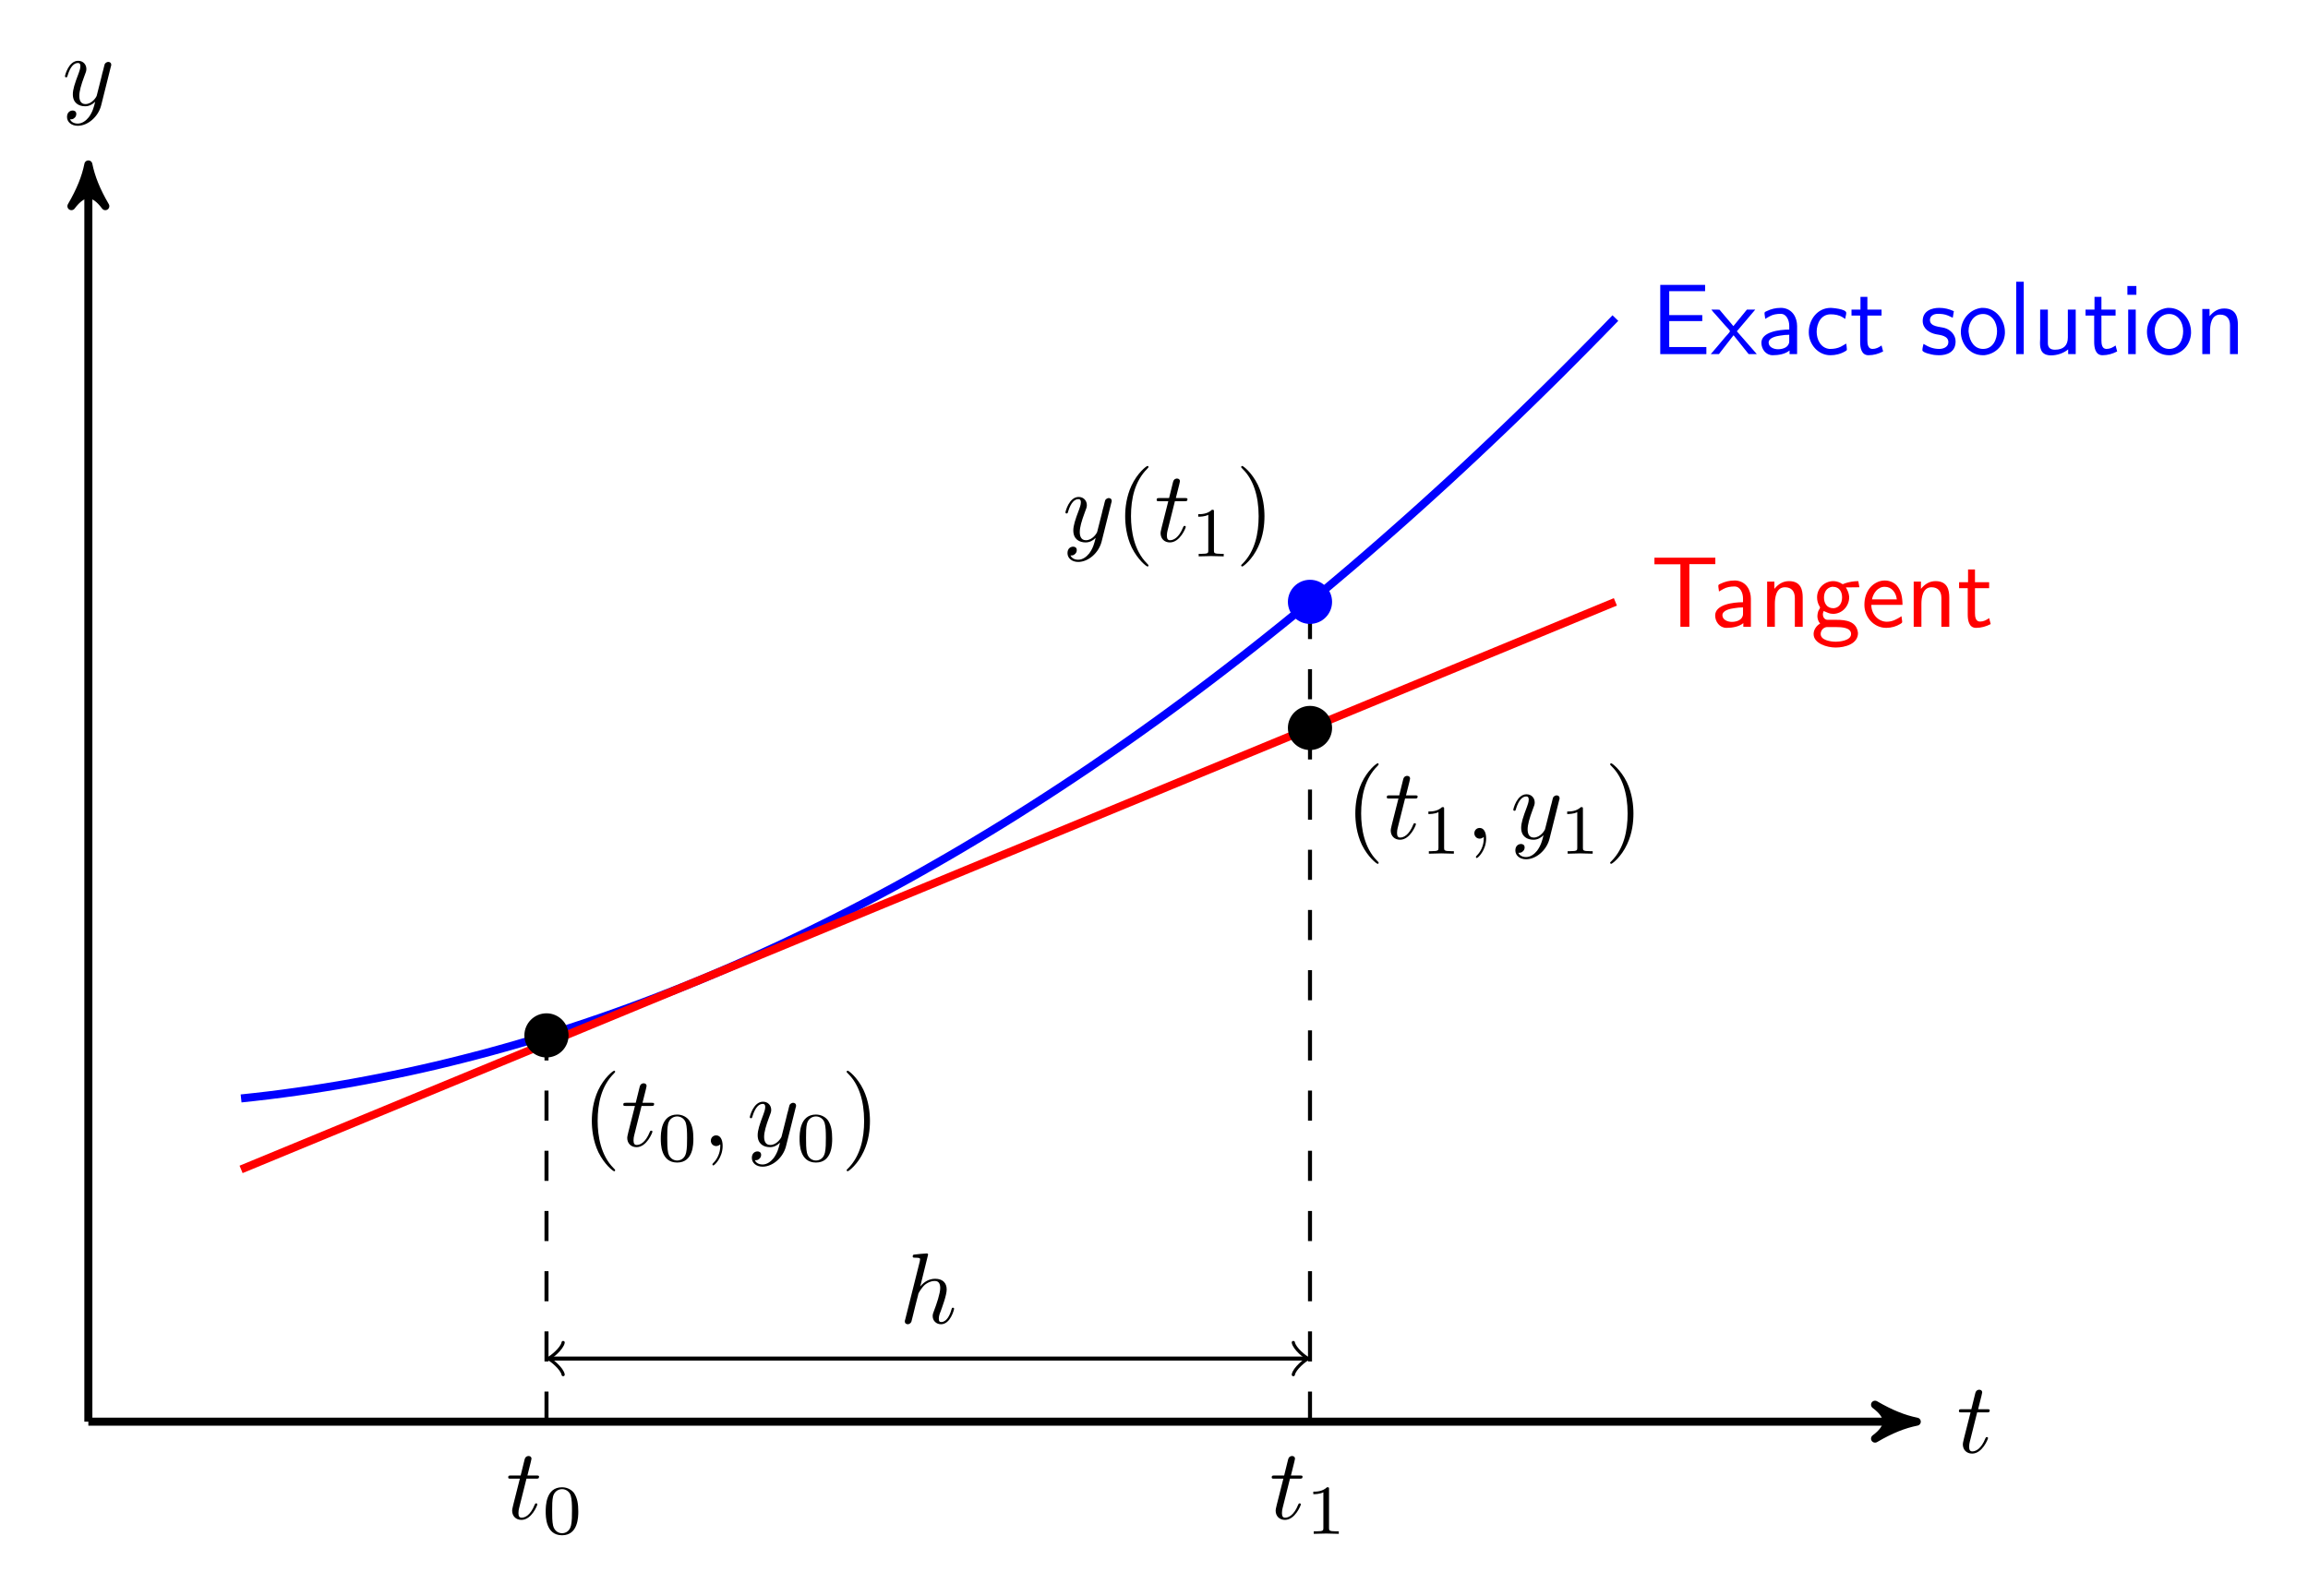
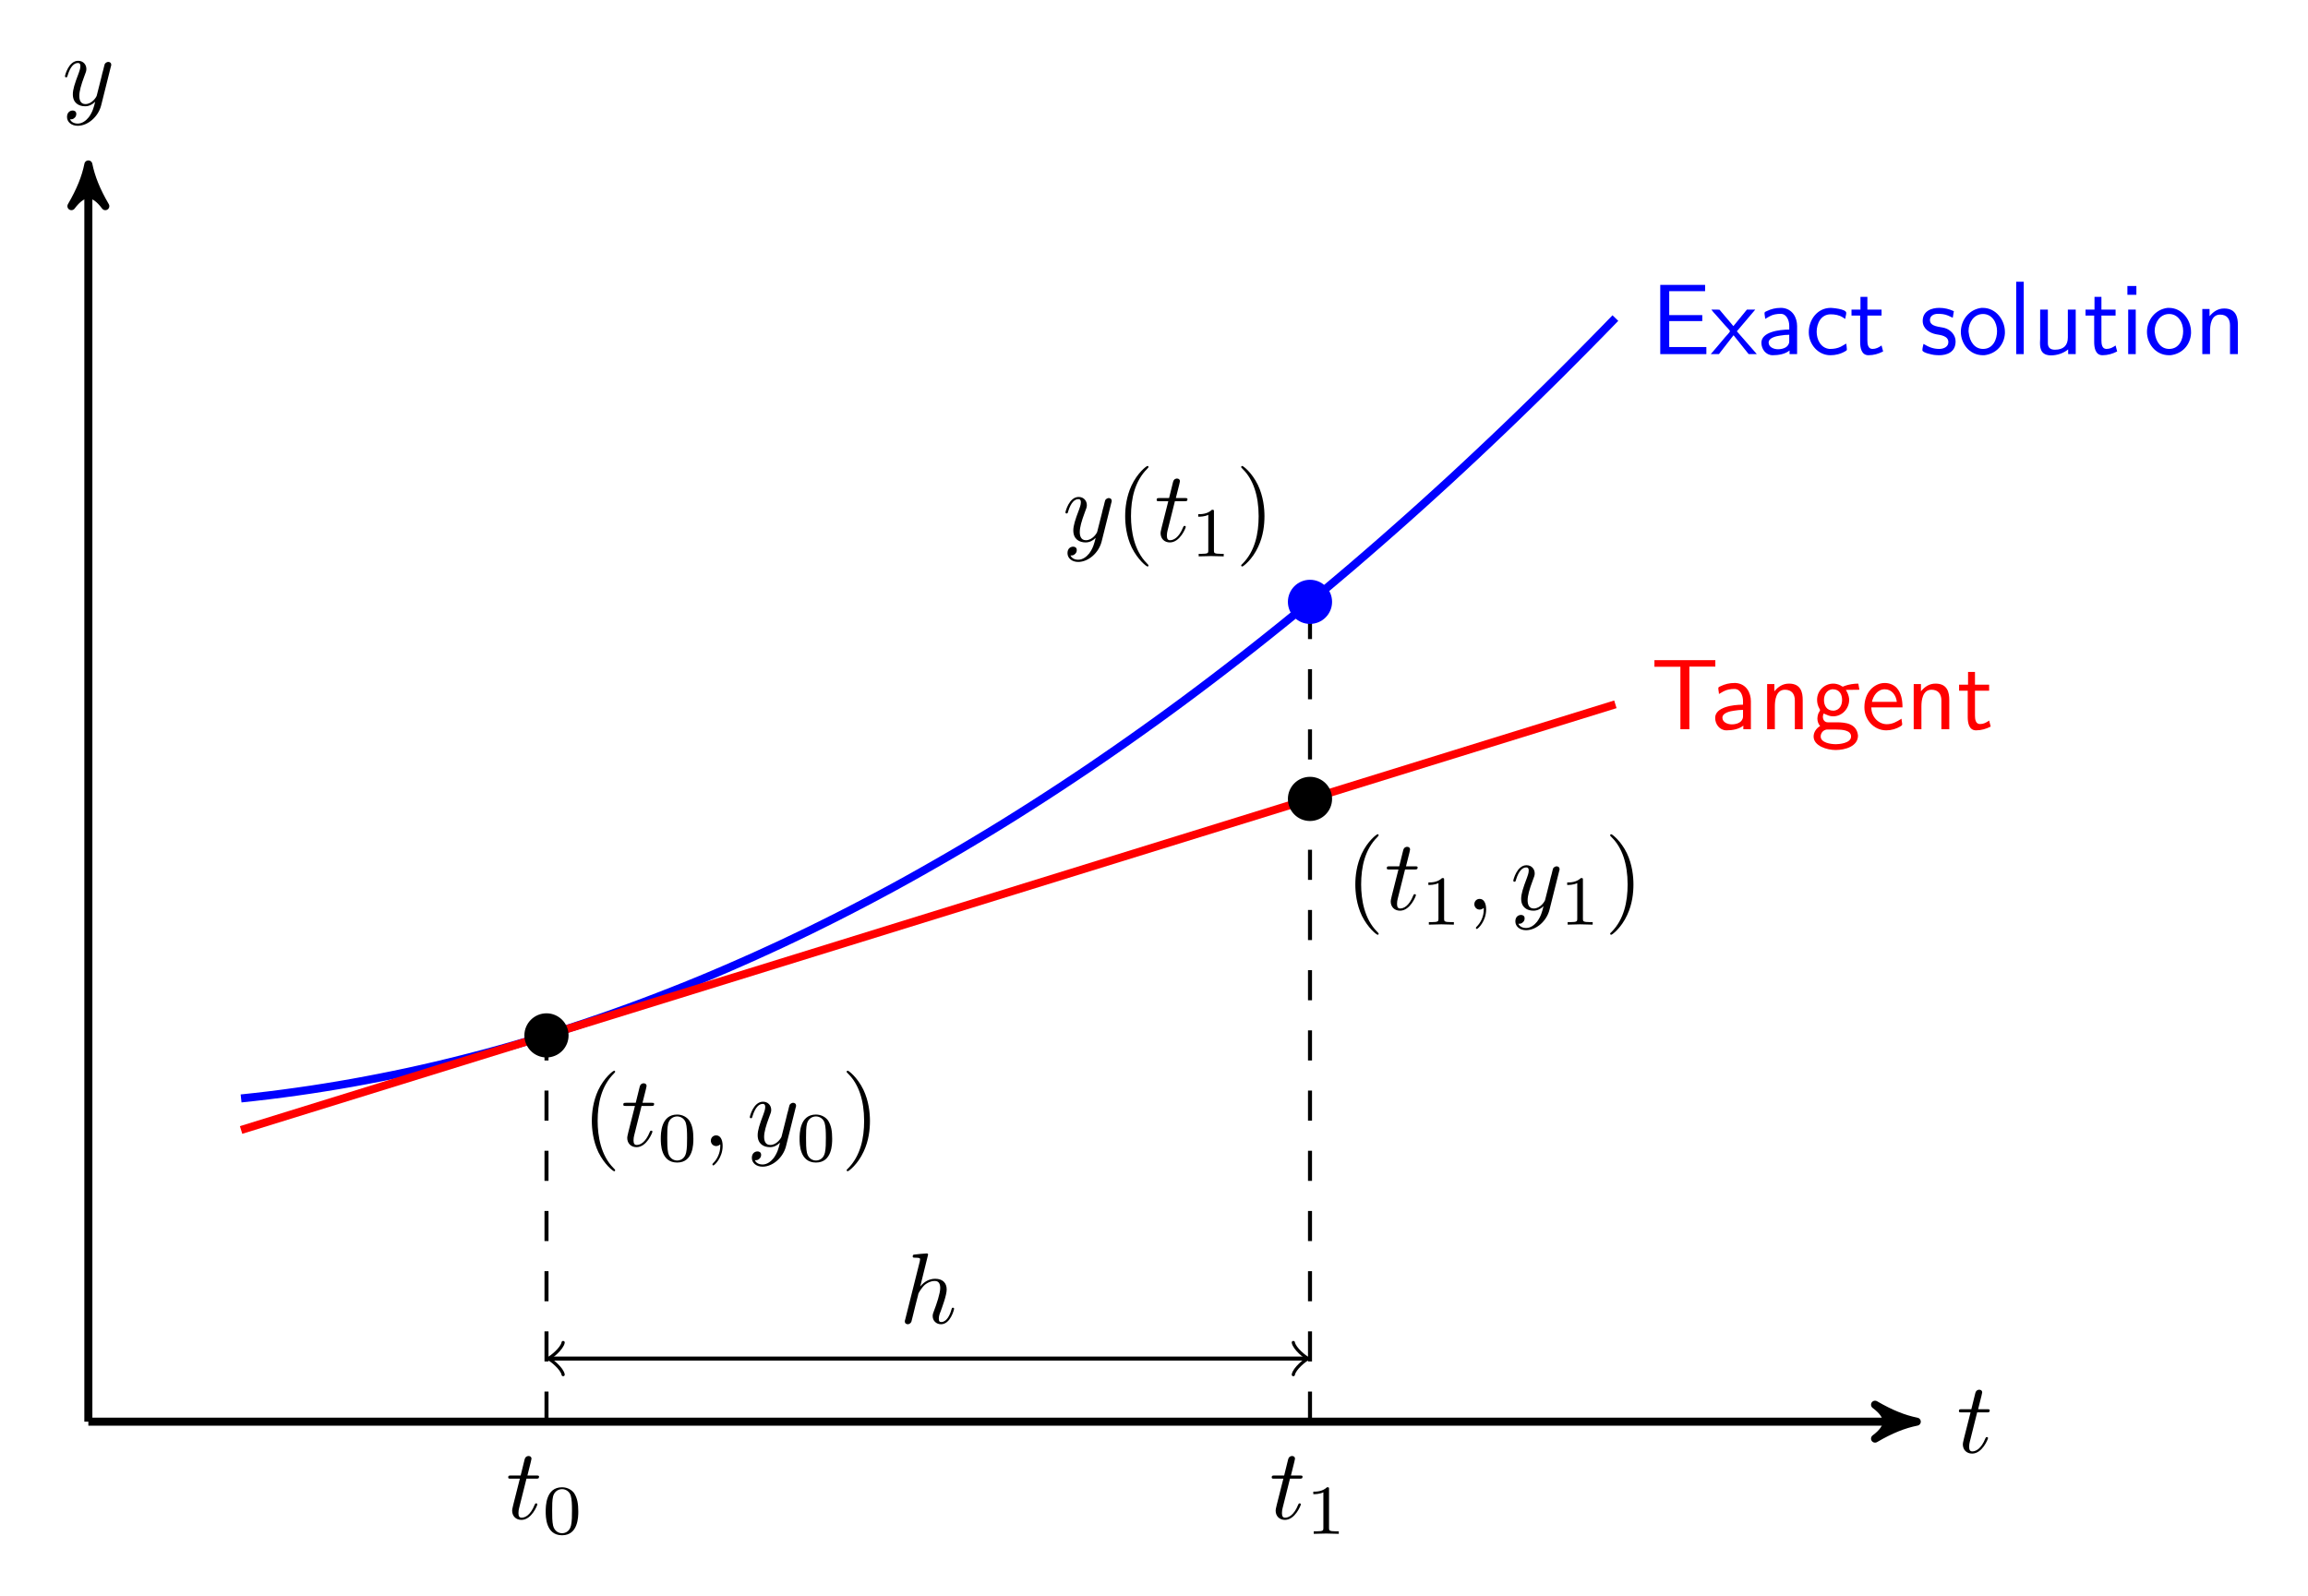
<svg xmlns="http://www.w3.org/2000/svg" xmlns:xlink="http://www.w3.org/1999/xlink" width="229.161pt" height="158.469pt" viewBox="0 0 229.161 158.469">
  <defs>
    <g>
      <g id="glyph-0-0">
        <path d="M 0.938 -6.891 L 0.938 -0.016 L 5.516 -0.016 L 5.516 -0.719 L 1.828 -0.719 L 1.828 -3.297 L 5.109 -3.297 L 5.109 -3.891 L 1.828 -3.891 L 1.828 -6.266 L 5.391 -6.266 L 5.391 -6.891 Z M 0.938 -6.891 " />
      </g>
      <g id="glyph-0-1">
        <path d="M 0.062 -4.438 C 0.188 -4.25 0.359 -4.078 0.516 -3.906 L 1.422 -2.875 C 1.578 -2.688 1.906 -2.391 1.906 -2.297 C 1.906 -2.188 1.578 -1.875 1.422 -1.688 C 1.109 -1.328 0.812 -0.969 0.5 -0.594 C 0.328 -0.406 0.156 -0.203 0 -0.016 L 0.812 -0.016 L 2.266 -1.891 L 3.766 -0.016 L 4.578 -0.016 L 2.594 -2.281 L 4.422 -4.438 L 3.594 -4.438 L 2.25 -2.797 L 0.875 -4.422 L 0.625 -4.438 Z M 0.062 -4.438 " />
      </g>
      <g id="glyph-0-2">
        <path d="M 0.812 -3.516 C 0.969 -3.594 1.094 -3.688 1.25 -3.766 C 1.578 -3.953 1.969 -4.016 2.359 -4.016 C 2.953 -4.016 3.203 -3.344 3.203 -2.828 C 3.203 -2.703 3.203 -2.578 3.203 -2.453 C 2.188 -2.453 0.438 -2.219 0.438 -1.141 C 0.438 -0.516 0.875 0.094 1.562 0.094 C 2.141 0.094 2.797 -0.016 3.234 -0.375 L 3.234 -0.016 L 3.984 -0.016 L 3.984 -2.797 C 3.984 -3.625 3.547 -4.531 2.469 -4.609 L 2.359 -4.609 C 1.859 -4.609 1.406 -4.5 0.953 -4.281 C 0.875 -4.25 0.75 -4.203 0.75 -4.094 C 0.75 -3.891 0.812 -3.703 0.812 -3.516 Z M 3.203 -1.938 L 3.203 -1.297 C 3.203 -0.719 2.609 -0.5 2.094 -0.5 C 1.672 -0.5 1.156 -0.703 1.156 -1.172 C 1.172 -1.656 1.953 -1.812 2.328 -1.859 C 2.609 -1.906 2.906 -1.938 3.203 -1.938 Z M 3.203 -1.938 " />
      </g>
      <g id="glyph-0-3">
        <path d="M 4.078 -1.062 C 3.891 -0.969 3.719 -0.844 3.531 -0.75 C 3.219 -0.594 2.844 -0.531 2.5 -0.531 L 2.406 -0.531 C 1.531 -0.625 1.141 -1.469 1.141 -2.234 C 1.141 -3.047 1.562 -3.969 2.531 -3.969 C 2.953 -3.969 3.391 -3.891 3.75 -3.656 C 3.828 -3.609 3.891 -3.547 3.984 -3.516 C 3.984 -3.703 4.078 -3.906 4.078 -4.109 C 4.078 -4.531 2.531 -4.609 2.547 -4.609 C 1.188 -4.609 0.359 -3.406 0.359 -2.203 L 0.359 -2.141 C 0.375 -1 1.266 0.094 2.5 0.094 C 3.031 0.094 3.531 -0.031 4 -0.312 C 4.062 -0.359 4.141 -0.375 4.141 -0.484 C 4.141 -0.672 4.094 -0.875 4.078 -1.062 Z M 4.078 -1.062 " />
      </g>
      <g id="glyph-0-4">
        <path d="M 1.062 -5.703 L 1.062 -4.438 L 0.172 -4.438 L 0.172 -3.844 L 1.031 -3.844 L 1.031 -1.219 C 1.031 -0.672 1.141 0.094 1.859 0.094 C 2.375 0.094 2.859 -0.047 3.312 -0.281 L 3.156 -0.875 C 2.859 -0.672 2.609 -0.531 2.25 -0.531 C 1.797 -0.531 1.75 -1.031 1.75 -1.375 L 1.75 -3.844 L 3.156 -3.844 L 3.156 -4.438 L 1.75 -4.438 L 1.75 -5.703 Z M 1.062 -5.703 " />
      </g>
      <g id="glyph-0-5">
        <path d="M 0.406 -1.031 C 0.359 -0.828 0.297 -0.594 0.297 -0.406 C 0.297 -0.141 1.328 0.047 1.453 0.062 C 1.609 0.078 1.781 0.094 1.969 0.094 C 2.703 0.094 3.594 -0.188 3.594 -1.281 C 3.594 -1.922 3.094 -2.438 2.516 -2.609 C 2.031 -2.75 1.047 -2.719 1.047 -3.406 C 1.047 -3.812 1.422 -4.016 1.828 -4.016 C 2.172 -4.016 2.516 -3.984 2.844 -3.844 C 3.016 -3.781 3.156 -3.688 3.312 -3.625 L 3.422 -4.281 C 2.938 -4.5 2.484 -4.609 1.969 -4.609 C 1.203 -4.609 0.328 -4.297 0.328 -3.312 C 0.328 -2.531 1.016 -2.109 1.672 -1.984 C 2.125 -1.906 2.875 -1.828 2.875 -1.203 C 2.875 -0.734 2.406 -0.531 1.969 -0.531 C 1.391 -0.531 0.953 -0.703 0.406 -1.031 Z M 0.406 -1.031 " />
      </g>
      <g id="glyph-0-6">
        <path d="M 2.344 -4.609 C 1.094 -4.453 0.297 -3.375 0.297 -2.219 C 0.297 -1.109 1.109 0.094 2.5 0.094 L 2.625 0.094 C 3.844 -0.047 4.609 -0.969 4.672 -2.078 L 4.672 -2.219 C 4.672 -3.375 3.812 -4.609 2.469 -4.609 Z M 1.078 -2.141 C 1.062 -2.203 1.062 -2.266 1.062 -2.328 C 1.062 -3.156 1.594 -4 2.5 -4 C 3.375 -4 3.891 -3.188 3.891 -2.297 C 3.891 -1.531 3.531 -0.531 2.5 -0.531 C 1.672 -0.531 1.172 -1.25 1.078 -2.141 Z M 1.078 -2.141 " />
      </g>
      <g id="glyph-0-7">
        <path d="M 0.812 -7.203 L 0.812 -0.016 L 1.562 -0.016 L 1.562 -7.203 Z M 0.812 -7.203 " />
      </g>
      <g id="glyph-0-8">
        <path d="M 0.812 -4.438 L 0.812 -1.547 C 0.812 -1.422 0.797 -1.281 0.797 -1.141 C 0.797 -0.812 0.828 -0.469 1.031 -0.219 C 1.234 0.031 1.562 0.109 1.875 0.109 C 2.5 0.109 3.109 -0.094 3.594 -0.484 L 3.594 -0.016 L 4.344 -0.016 L 4.344 -4.438 L 3.562 -4.438 L 3.562 -1.672 C 3.562 -0.891 3.141 -0.453 2.281 -0.453 C 1.859 -0.453 1.578 -0.625 1.578 -1.109 L 1.578 -4.438 Z M 0.812 -4.438 " />
      </g>
      <g id="glyph-0-9">
        <path d="M 0.812 -4.438 L 0.812 -0.016 L 1.562 -0.016 L 1.562 -4.438 Z M 0.734 -6.781 L 0.734 -5.906 L 1.625 -5.906 L 1.625 -6.781 Z M 0.734 -6.781 " />
      </g>
      <g id="glyph-0-10">
        <path d="M 1.531 -3.781 L 1.531 -4.5 L 0.812 -4.5 L 0.812 -0.016 L 1.578 -0.016 L 1.578 -2.281 C 1.578 -2.875 1.688 -3.938 2.578 -3.938 C 3.234 -3.938 3.562 -3.531 3.562 -2.875 C 3.562 -2.75 3.562 -2.625 3.562 -2.516 L 3.562 -0.016 L 4.344 -0.016 L 4.344 -2.375 C 4.344 -2.547 4.344 -2.734 4.344 -2.922 C 4.344 -3.656 4.172 -4.547 2.984 -4.547 C 2.359 -4.547 1.906 -4.234 1.531 -3.781 Z M 1.531 -3.781 " />
      </g>
      <g id="glyph-0-11">
        <path d="M 0.359 -6.875 L 0.359 -6.219 L 2.938 -6.219 L 2.938 -0.016 L 3.828 -0.016 L 3.828 -6.234 L 6.406 -6.234 L 6.406 -6.875 Z M 0.359 -6.875 " />
      </g>
      <g id="glyph-0-12">
        <path d="M 0.922 -0.344 L 0.922 -0.328 C 0.562 -0.125 0.281 0.281 0.281 0.703 C 0.281 1.641 1.594 2.047 2.469 2.047 C 3.406 2.047 4.688 1.688 4.688 0.609 C 4.562 -0.578 3.453 -0.703 2.578 -0.703 L 1.688 -0.703 C 1.375 -0.703 1.203 -0.953 1.203 -1.25 L 1.203 -1.312 C 1.219 -1.422 1.25 -1.5 1.281 -1.578 C 1.656 -1.422 1.859 -1.297 2.219 -1.297 C 3.125 -1.297 3.812 -2.078 3.812 -2.938 L 3.812 -3.016 C 3.781 -3.344 3.656 -3.641 3.484 -3.922 L 4.828 -3.938 L 4.719 -4.547 C 4.266 -4.547 3.781 -4.469 3.344 -4.312 C 3.297 -4.281 3.234 -4.25 3.188 -4.25 C 3.109 -4.25 3 -4.344 2.938 -4.375 C 2.719 -4.484 2.469 -4.547 2.234 -4.547 C 1.391 -4.547 0.625 -3.875 0.625 -2.938 C 0.625 -2.625 0.703 -2.328 0.859 -2.062 C 0.875 -2.031 0.922 -1.969 0.922 -1.922 C 0.922 -1.844 0.781 -1.672 0.734 -1.531 C 0.688 -1.375 0.656 -1.219 0.656 -1.078 C 0.656 -0.812 0.75 -0.531 0.922 -0.344 Z M 1.578 0.016 L 2.516 0.016 C 3.078 0.016 4 0.062 4 0.703 C 4 1.391 2.766 1.469 2.5 1.469 C 1.984 1.469 0.984 1.328 0.984 0.703 C 0.984 0.359 1.234 0.062 1.578 0.016 Z M 2.109 -3.984 L 2.188 -3.984 C 2.875 -3.984 3.109 -3.438 3.109 -2.938 C 3.109 -2.406 2.875 -1.938 2.312 -1.859 L 2.234 -1.859 C 1.562 -1.859 1.312 -2.406 1.312 -2.906 C 1.312 -3.422 1.547 -3.891 2.109 -3.984 Z M 2.109 -3.984 " />
      </g>
      <g id="glyph-0-13">
        <path d="M 4.031 -1.062 C 3.531 -0.75 3.125 -0.516 2.562 -0.516 C 1.781 -0.516 1.031 -1.203 1.031 -2.188 L 4.125 -2.188 C 4.125 -2.875 4.016 -3.625 3.531 -4.141 C 3.219 -4.453 2.797 -4.609 2.359 -4.609 C 1.812 -4.609 1.312 -4.344 0.953 -3.953 C 0.531 -3.484 0.344 -2.844 0.344 -2.219 L 0.344 -2.172 C 0.344 -1 1.25 0.094 2.516 0.094 C 3.016 0.094 3.516 -0.047 3.938 -0.312 C 4 -0.375 4.094 -0.391 4.094 -0.484 C 4.094 -0.672 4.031 -0.875 4.031 -1.062 Z M 1.094 -2.734 C 1.219 -3.344 1.656 -3.984 2.359 -3.984 C 3.062 -3.984 3.484 -3.406 3.562 -2.734 Z M 1.094 -2.734 " />
      </g>
      <g id="glyph-1-0">
        <path d="M 2.859 -6.812 C 2.859 -6.812 2.859 -6.922 2.734 -6.922 C 2.5 -6.922 1.781 -6.844 1.516 -6.812 C 1.438 -6.812 1.328 -6.797 1.328 -6.625 C 1.328 -6.5 1.422 -6.5 1.562 -6.5 C 2.047 -6.5 2.062 -6.438 2.062 -6.328 L 2.031 -6.125 L 0.594 -0.391 C 0.547 -0.25 0.547 -0.234 0.547 -0.172 C 0.547 0.062 0.75 0.109 0.844 0.109 C 1 0.109 1.156 -0.016 1.203 -0.156 L 1.391 -0.906 L 1.609 -1.797 C 1.672 -2.031 1.734 -2.25 1.781 -2.469 C 1.797 -2.531 1.891 -2.859 1.891 -2.922 C 1.922 -3.016 2.234 -3.562 2.578 -3.844 C 2.797 -4 3.094 -4.188 3.531 -4.188 C 3.953 -4.188 4.062 -3.844 4.062 -3.484 C 4.062 -2.953 3.688 -1.859 3.453 -1.25 C 3.375 -1.031 3.312 -0.906 3.312 -0.703 C 3.312 -0.234 3.672 0.109 4.141 0.109 C 5.078 0.109 5.438 -1.344 5.438 -1.422 C 5.438 -1.531 5.359 -1.531 5.328 -1.531 C 5.219 -1.531 5.219 -1.5 5.172 -1.344 C 5.031 -0.812 4.703 -0.109 4.156 -0.109 C 3.984 -0.109 3.922 -0.203 3.922 -0.438 C 3.922 -0.688 4 -0.922 4.094 -1.141 C 4.25 -1.578 4.703 -2.766 4.703 -3.344 C 4.703 -3.984 4.312 -4.406 3.562 -4.406 C 2.938 -4.406 2.453 -4.094 2.078 -3.641 Z M 2.859 -6.812 " />
      </g>
      <g id="glyph-1-1">
        <path d="M 2.047 -3.984 L 2.984 -3.984 C 3.188 -3.984 3.297 -3.984 3.297 -4.188 C 3.297 -4.297 3.188 -4.297 3.016 -4.297 L 2.141 -4.297 C 2.5 -5.719 2.547 -5.906 2.547 -5.969 C 2.547 -6.141 2.422 -6.234 2.25 -6.234 C 2.219 -6.234 1.938 -6.234 1.859 -5.875 L 1.469 -4.297 L 0.531 -4.297 C 0.328 -4.297 0.234 -4.297 0.234 -4.109 C 0.234 -3.984 0.312 -3.984 0.516 -3.984 L 1.391 -3.984 C 0.672 -1.156 0.625 -0.984 0.625 -0.812 C 0.625 -0.266 1 0.109 1.547 0.109 C 2.562 0.109 3.125 -1.344 3.125 -1.422 C 3.125 -1.531 3.047 -1.531 3.016 -1.531 C 2.922 -1.531 2.906 -1.5 2.859 -1.391 C 2.438 -0.344 1.906 -0.109 1.562 -0.109 C 1.359 -0.109 1.25 -0.234 1.25 -0.562 C 1.25 -0.812 1.281 -0.875 1.312 -1.047 Z M 2.047 -3.984 " />
      </g>
      <g id="glyph-1-2">
        <path d="M 2.031 -0.016 C 2.031 -0.672 1.781 -1.062 1.391 -1.062 C 1.062 -1.062 0.859 -0.812 0.859 -0.531 C 0.859 -0.266 1.062 0 1.391 0 C 1.5 0 1.641 -0.047 1.734 -0.125 C 1.766 -0.156 1.781 -0.156 1.781 -0.156 C 1.797 -0.156 1.797 -0.156 1.797 -0.016 C 1.797 0.734 1.453 1.328 1.125 1.656 C 1.016 1.766 1.016 1.781 1.016 1.812 C 1.016 1.891 1.062 1.922 1.109 1.922 C 1.219 1.922 2.031 1.156 2.031 -0.016 Z M 2.031 -0.016 " />
      </g>
      <g id="glyph-1-3">
        <path d="M 4.844 -3.797 C 4.891 -3.938 4.891 -3.953 4.891 -4.031 C 4.891 -4.203 4.75 -4.297 4.594 -4.297 C 4.5 -4.297 4.344 -4.234 4.25 -4.094 C 4.234 -4.031 4.141 -3.734 4.109 -3.547 C 4.031 -3.297 3.969 -3.016 3.906 -2.75 L 3.453 -0.953 C 3.422 -0.812 2.984 -0.109 2.328 -0.109 C 1.828 -0.109 1.719 -0.547 1.719 -0.922 C 1.719 -1.375 1.891 -2 2.219 -2.875 C 2.375 -3.281 2.422 -3.391 2.422 -3.594 C 2.422 -4.031 2.109 -4.406 1.609 -4.406 C 0.656 -4.406 0.297 -2.953 0.297 -2.875 C 0.297 -2.766 0.391 -2.766 0.406 -2.766 C 0.516 -2.766 0.516 -2.797 0.562 -2.953 C 0.844 -3.891 1.234 -4.188 1.578 -4.188 C 1.656 -4.188 1.828 -4.188 1.828 -3.875 C 1.828 -3.625 1.719 -3.359 1.656 -3.172 C 1.25 -2.109 1.078 -1.547 1.078 -1.078 C 1.078 -0.188 1.703 0.109 2.297 0.109 C 2.688 0.109 3.016 -0.062 3.297 -0.344 C 3.172 0.172 3.047 0.672 2.656 1.203 C 2.391 1.531 2.016 1.828 1.562 1.828 C 1.422 1.828 0.969 1.797 0.797 1.406 C 0.953 1.406 1.094 1.406 1.219 1.281 C 1.328 1.203 1.422 1.062 1.422 0.875 C 1.422 0.562 1.156 0.531 1.062 0.531 C 0.828 0.531 0.5 0.688 0.5 1.172 C 0.5 1.672 0.938 2.047 1.562 2.047 C 2.578 2.047 3.609 1.141 3.891 0.016 Z M 4.844 -3.797 " />
      </g>
      <g id="glyph-2-0">
        <path d="M 3.594 -2.219 C 3.594 -2.984 3.5 -3.547 3.188 -4.031 C 2.969 -4.344 2.531 -4.625 1.984 -4.625 C 0.359 -4.625 0.359 -2.719 0.359 -2.219 C 0.359 -1.719 0.359 0.141 1.984 0.141 C 3.594 0.141 3.594 -1.719 3.594 -2.219 Z M 1.984 -0.062 C 1.656 -0.062 1.234 -0.25 1.094 -0.812 C 1 -1.219 1 -1.797 1 -2.312 C 1 -2.828 1 -3.359 1.094 -3.734 C 1.25 -4.281 1.688 -4.438 1.984 -4.438 C 2.359 -4.438 2.719 -4.203 2.844 -3.797 C 2.953 -3.422 2.969 -2.922 2.969 -2.312 C 2.969 -1.797 2.969 -1.281 2.875 -0.844 C 2.734 -0.203 2.266 -0.062 1.984 -0.062 Z M 1.984 -0.062 " />
      </g>
      <g id="glyph-2-1">
        <path d="M 2.328 -4.438 C 2.328 -4.625 2.328 -4.625 2.125 -4.625 C 1.672 -4.188 1.047 -4.188 0.766 -4.188 L 0.766 -3.938 C 0.922 -3.938 1.391 -3.938 1.766 -4.125 L 1.766 -0.578 C 1.766 -0.344 1.766 -0.25 1.078 -0.25 L 0.812 -0.25 L 0.812 0 C 0.938 0 1.797 -0.031 2.047 -0.031 C 2.266 -0.031 3.141 0 3.297 0 L 3.297 -0.25 L 3.031 -0.25 C 2.328 -0.25 2.328 -0.344 2.328 -0.578 Z M 2.328 -4.438 " />
      </g>
      <g id="glyph-3-0">
        <path d="M 3.297 2.391 C 3.297 2.359 3.297 2.344 3.125 2.172 C 1.891 0.922 1.562 -0.969 1.562 -2.5 C 1.562 -4.234 1.938 -5.969 3.172 -7.203 C 3.297 -7.328 3.297 -7.344 3.297 -7.375 C 3.297 -7.453 3.266 -7.484 3.203 -7.484 C 3.094 -7.484 2.203 -6.797 1.609 -5.531 C 1.109 -4.438 0.984 -3.328 0.984 -2.5 C 0.984 -1.719 1.094 -0.516 1.641 0.625 C 2.25 1.844 3.094 2.5 3.203 2.5 C 3.266 2.5 3.297 2.469 3.297 2.391 Z M 3.297 2.391 " />
      </g>
      <g id="glyph-3-1">
        <path d="M 2.875 -2.5 C 2.875 -3.266 2.766 -4.469 2.219 -5.609 C 1.625 -6.828 0.766 -7.484 0.672 -7.484 C 0.609 -7.484 0.562 -7.438 0.562 -7.375 C 0.562 -7.344 0.562 -7.328 0.75 -7.141 C 1.734 -6.156 2.297 -4.578 2.297 -2.5 C 2.297 -0.781 1.938 0.969 0.703 2.219 C 0.562 2.344 0.562 2.359 0.562 2.391 C 0.562 2.453 0.609 2.5 0.672 2.5 C 0.766 2.5 1.672 1.812 2.25 0.547 C 2.766 -0.547 2.875 -1.656 2.875 -2.5 Z M 2.875 -2.5 " />
      </g>
    </g>
  </defs>
  <path fill="none" stroke-width="0.797" stroke-linecap="butt" stroke-linejoin="miter" stroke="rgb(0%, 0%, 0%)" stroke-opacity="1" stroke-miterlimit="10" d="M -0.002 -0.002 L 180.506 -0.002 " transform="matrix(1, 0, 0, -1, 8.775, 141.174)" />
  <path fill-rule="nonzero" fill="rgb(0%, 0%, 0%)" fill-opacity="1" stroke-width="0.797" stroke-linecap="butt" stroke-linejoin="round" stroke="rgb(0%, 0%, 0%)" stroke-opacity="1" stroke-miterlimit="10" d="M 1.036 -0.002 C -0.257 0.26 -1.554 0.776 -3.109 1.682 C -1.554 0.518 -1.554 -0.517 -3.109 -1.685 C -1.554 -0.775 -0.257 -0.26 1.036 -0.002 Z M 1.036 -0.002 " transform="matrix(1, 0, 0, -1, 189.2807, 141.174)" />
  <path fill="none" stroke-width="0.797" stroke-linecap="butt" stroke-linejoin="miter" stroke="rgb(0%, 0%, 0%)" stroke-opacity="1" stroke-miterlimit="10" d="M -0.002 -0.002 L -0.002 123.811 " transform="matrix(1, 0, 0, -1, 8.775, 141.174)" />
  <path fill-rule="nonzero" fill="rgb(0%, 0%, 0%)" fill-opacity="1" stroke-width="0.797" stroke-linecap="butt" stroke-linejoin="round" stroke="rgb(0%, 0%, 0%)" stroke-opacity="1" stroke-miterlimit="10" d="M 1.034 0.002 C -0.259 0.259 -1.555 0.779 -3.11 1.685 C -1.555 0.517 -1.555 -0.518 -3.11 -1.682 C -1.555 -0.776 -0.259 -0.26 1.034 0.002 Z M 1.034 0.002 " transform="matrix(0, -1, -1, 0, 8.775, 17.36255)" />
  <path fill="none" stroke-width="0.797" stroke-linecap="butt" stroke-linejoin="miter" stroke="rgb(0%, 0%, 100%)" stroke-opacity="1" stroke-miterlimit="10" d="M 15.162 32.096 L 16.541 32.244 L 17.916 32.404 L 19.295 32.58 L 20.674 32.768 L 22.053 32.967 L 23.432 33.182 L 24.811 33.408 L 26.19 33.647 L 27.565 33.901 L 28.944 34.166 L 30.323 34.444 L 31.702 34.733 L 33.08 35.037 L 34.459 35.354 L 35.838 35.686 L 37.213 36.029 L 38.592 36.385 L 39.971 36.752 L 41.35 37.135 L 42.729 37.529 L 44.108 37.936 L 45.483 38.358 L 46.862 38.791 L 48.241 39.236 L 49.62 39.697 L 50.998 40.166 L 52.377 40.654 L 53.756 41.151 L 55.131 41.662 L 56.51 42.186 L 57.889 42.725 L 59.268 43.272 L 60.647 43.834 L 62.026 44.412 L 63.405 45.002 L 64.78 45.604 L 66.159 46.217 L 67.537 46.846 L 68.916 47.483 L 70.295 48.139 L 71.674 48.803 L 73.049 49.483 L 74.428 50.174 L 75.807 50.881 L 77.186 51.6 L 78.565 52.33 L 79.944 53.072 L 81.323 53.83 L 82.698 54.6 L 84.077 55.385 L 85.455 56.178 L 86.834 56.986 L 88.213 57.811 L 89.592 58.643 L 90.971 59.49 L 92.346 60.35 L 93.725 61.225 L 95.104 62.111 L 96.483 63.01 L 97.862 63.924 L 99.241 64.846 L 100.616 65.787 L 101.995 66.737 L 103.373 67.701 L 104.752 68.678 L 106.131 69.666 L 107.51 70.67 L 108.889 71.686 L 110.264 72.713 L 111.643 73.756 L 113.022 74.811 L 114.401 75.877 L 115.78 76.959 L 117.159 78.053 L 118.537 79.158 L 119.912 80.276 L 121.291 81.408 L 122.67 82.553 L 124.049 83.713 L 125.428 84.881 L 126.807 86.069 L 128.182 87.264 L 129.561 88.475 L 130.94 89.697 L 132.319 90.932 L 133.698 92.182 L 135.077 93.44 L 136.455 94.717 L 137.83 96.002 L 139.209 97.303 L 140.588 98.615 L 141.967 99.944 L 143.346 101.283 L 144.725 102.635 L 146.104 103.998 L 147.479 105.377 L 148.858 106.768 L 150.237 108.17 L 151.616 109.588 " transform="matrix(1, 0, 0, -1, 8.775, 141.174)" />
  <g fill="rgb(0%, 0%, 100%)" fill-opacity="1">
    <use xlink:href="#glyph-0-0" x="163.909" y="35.181" />
    <use xlink:href="#glyph-0-1" x="169.858" y="35.181" />
    <use xlink:href="#glyph-0-2" x="174.45" y="35.181" />
    <use xlink:href="#glyph-0-3" x="179.236" y="35.181" />
    <use xlink:href="#glyph-0-4" x="183.663" y="35.181" />
  </g>
  <g fill="rgb(0%, 0%, 100%)" fill-opacity="1">
    <use xlink:href="#glyph-0-5" x="190.577" y="35.181" />
    <use xlink:href="#glyph-0-6" x="194.395" y="35.181" />
    <use xlink:href="#glyph-0-7" x="199.375" y="35.181" />
    <use xlink:href="#glyph-0-8" x="201.754" y="35.181" />
    <use xlink:href="#glyph-0-4" x="206.9" y="35.181" />
    <use xlink:href="#glyph-0-9" x="210.496" y="35.181" />
    <use xlink:href="#glyph-0-6" x="212.875" y="35.181" />
    <use xlink:href="#glyph-0-10" x="217.855" y="35.181" />
  </g>
-   <path fill="none" stroke-width="0.797" stroke-linecap="butt" stroke-linejoin="miter" stroke="rgb(100%, 0%, 0%)" stroke-opacity="1" stroke-miterlimit="10" d="M 15.162 25.049 L 151.616 81.408 " transform="matrix(1, 0, 0, -1, 8.775, 141.174)" />
+   <path fill="none" stroke-width="0.797" stroke-linecap="butt" stroke-linejoin="miter" stroke="rgb(100%, 0%, 0%)" stroke-opacity="1" stroke-miterlimit="10" d="M 15.162 28.963 L 151.616 71.233 " transform="matrix(1, 0, 0, -1, 8.775, 141.174)" />
  <g fill="rgb(100%, 0%, 0%)" fill-opacity="1">
-     <use xlink:href="#glyph-0-11" x="163.909" y="62.255" />
+     <use xlink:href="#glyph-0-11" x="163.909" y="72.431" />
  </g>
  <g fill="rgb(100%, 0%, 0%)" fill-opacity="1">
-     <use xlink:href="#glyph-0-2" x="169.861" y="62.255" />
-     <use xlink:href="#glyph-0-10" x="174.647" y="62.255" />
-     <use xlink:href="#glyph-0-12" x="179.792" y="62.255" />
-     <use xlink:href="#glyph-0-13" x="184.773" y="62.255" />
-     <use xlink:href="#glyph-0-10" x="189.199" y="62.255" />
-     <use xlink:href="#glyph-0-4" x="194.345" y="62.255" />
+     <use xlink:href="#glyph-0-2" x="169.861" y="72.431" />
+     <use xlink:href="#glyph-0-10" x="174.647" y="72.431" />
+     <use xlink:href="#glyph-0-12" x="179.792" y="72.431" />
+     <use xlink:href="#glyph-0-13" x="184.773" y="72.431" />
+     <use xlink:href="#glyph-0-10" x="189.199" y="72.431" />
+     <use xlink:href="#glyph-0-4" x="194.345" y="72.431" />
  </g>
  <path fill="none" stroke-width="0.399" stroke-linecap="butt" stroke-linejoin="miter" stroke="rgb(0%, 0%, 0%)" stroke-opacity="1" stroke-dasharray="2.989 2.989" stroke-miterlimit="10" d="M 45.487 -0.002 L 45.487 38.358 " transform="matrix(1, 0, 0, -1, 8.775, 141.174)" />
  <path fill="none" stroke-width="0.399" stroke-linecap="butt" stroke-linejoin="miter" stroke="rgb(0%, 0%, 0%)" stroke-opacity="1" stroke-dasharray="2.989 2.989" stroke-miterlimit="10" d="M 121.295 -0.002 L 121.295 81.408 " transform="matrix(1, 0, 0, -1, 8.775, 141.174)" />
  <path fill="none" stroke-width="0.399" stroke-linecap="butt" stroke-linejoin="miter" stroke="rgb(0%, 0%, 0%)" stroke-opacity="1" stroke-miterlimit="10" d="M 45.944 6.264 L 120.834 6.264 " transform="matrix(1, 0, 0, -1, 8.775, 141.174)" />
  <path fill="none" stroke-width="0.319" stroke-linecap="round" stroke-linejoin="round" stroke="rgb(0%, 0%, 0%)" stroke-opacity="1" stroke-miterlimit="10" d="M -1.196 1.592 C -1.094 0.995 -0 0.1 0.3 -0.002 C -0 -0.099 -1.094 -0.998 -1.196 -1.595 " transform="matrix(-1, 0, 0, 1, 54.71834, 134.9117)" />
  <path fill="none" stroke-width="0.319" stroke-linecap="round" stroke-linejoin="round" stroke="rgb(0%, 0%, 0%)" stroke-opacity="1" stroke-miterlimit="10" d="M -1.196 1.595 C -1.095 0.998 -0.001 0.099 0.3 0.002 C -0.001 -0.1 -1.095 -0.995 -1.196 -1.592 " transform="matrix(1, 0, 0, -1, 129.6103, 134.9117)" />
  <g fill="rgb(0%, 0%, 0%)" fill-opacity="1">
    <use xlink:href="#glyph-1-0" x="89.293" y="131.392" />
  </g>
  <g fill="rgb(0%, 0%, 0%)" fill-opacity="1">
    <use xlink:href="#glyph-1-1" x="50.226" y="150.82" />
  </g>
  <g fill="rgb(0%, 0%, 0%)" fill-opacity="1">
    <use xlink:href="#glyph-2-0" x="53.824" y="152.315" />
  </g>
  <g fill="rgb(0%, 0%, 0%)" fill-opacity="1">
    <use xlink:href="#glyph-1-1" x="126.034" y="150.82" />
  </g>
  <g fill="rgb(0%, 0%, 0%)" fill-opacity="1">
    <use xlink:href="#glyph-2-1" x="129.631" y="152.315" />
  </g>
  <g fill="rgb(0%, 0%, 0%)" fill-opacity="1">
    <use xlink:href="#glyph-3-0" x="57.779" y="113.808" />
  </g>
  <g fill="rgb(0%, 0%, 0%)" fill-opacity="1">
    <use xlink:href="#glyph-1-1" x="61.653" y="113.808" />
  </g>
  <g fill="rgb(0%, 0%, 0%)" fill-opacity="1">
    <use xlink:href="#glyph-2-0" x="65.251" y="115.303" />
  </g>
  <g fill="rgb(0%, 0%, 0%)" fill-opacity="1">
    <use xlink:href="#glyph-1-2" x="69.72" y="113.808" />
  </g>
  <g fill="rgb(0%, 0%, 0%)" fill-opacity="1">
    <use xlink:href="#glyph-1-3" x="74.151" y="113.808" />
  </g>
  <g fill="rgb(0%, 0%, 0%)" fill-opacity="1">
    <use xlink:href="#glyph-2-0" x="79.032" y="115.303" />
  </g>
  <g fill="rgb(0%, 0%, 0%)" fill-opacity="1">
    <use xlink:href="#glyph-3-1" x="83.502" y="113.808" />
  </g>
  <g fill="rgb(0%, 0%, 0%)" fill-opacity="1">
-     <use xlink:href="#glyph-3-0" x="133.586" y="83.28" />
+     <use xlink:href="#glyph-3-0" x="133.586" y="90.325" />
  </g>
  <g fill="rgb(0%, 0%, 0%)" fill-opacity="1">
-     <use xlink:href="#glyph-1-1" x="137.46" y="83.28" />
+     <use xlink:href="#glyph-1-1" x="137.46" y="90.325" />
  </g>
  <g fill="rgb(0%, 0%, 0%)" fill-opacity="1">
-     <use xlink:href="#glyph-2-1" x="141.058" y="84.774" />
+     <use xlink:href="#glyph-2-1" x="141.058" y="91.819" />
  </g>
  <g fill="rgb(0%, 0%, 0%)" fill-opacity="1">
-     <use xlink:href="#glyph-1-2" x="145.528" y="83.28" />
+     <use xlink:href="#glyph-1-2" x="145.528" y="90.325" />
  </g>
  <g fill="rgb(0%, 0%, 0%)" fill-opacity="1">
-     <use xlink:href="#glyph-1-3" x="149.959" y="83.28" />
+     <use xlink:href="#glyph-1-3" x="149.959" y="90.325" />
  </g>
  <g fill="rgb(0%, 0%, 0%)" fill-opacity="1">
-     <use xlink:href="#glyph-2-1" x="154.84" y="84.774" />
+     <use xlink:href="#glyph-2-1" x="154.84" y="91.819" />
  </g>
  <g fill="rgb(0%, 0%, 0%)" fill-opacity="1">
-     <use xlink:href="#glyph-3-1" x="159.309" y="83.28" />
+     <use xlink:href="#glyph-3-1" x="159.309" y="90.325" />
  </g>
  <g fill="rgb(0%, 0%, 0%)" fill-opacity="1">
    <use xlink:href="#glyph-1-3" x="105.491" y="53.755" />
  </g>
  <g fill="rgb(0%, 0%, 0%)" fill-opacity="1">
    <use xlink:href="#glyph-3-0" x="110.734" y="53.755" />
  </g>
  <g fill="rgb(0%, 0%, 0%)" fill-opacity="1">
    <use xlink:href="#glyph-1-1" x="114.609" y="53.755" />
  </g>
  <g fill="rgb(0%, 0%, 0%)" fill-opacity="1">
    <use xlink:href="#glyph-2-1" x="118.205" y="55.249" />
  </g>
  <g fill="rgb(0%, 0%, 0%)" fill-opacity="1">
    <use xlink:href="#glyph-3-1" x="122.674" y="53.755" />
  </g>
  <path fill-rule="nonzero" fill="rgb(0%, 0%, 0%)" fill-opacity="1" stroke-width="0.399" stroke-linecap="butt" stroke-linejoin="miter" stroke="rgb(0%, 0%, 0%)" stroke-opacity="1" stroke-miterlimit="10" d="M 47.479 38.358 C 47.479 39.455 46.584 40.35 45.487 40.35 C 44.385 40.35 43.491 39.455 43.491 38.358 C 43.491 37.256 44.385 36.365 45.487 36.365 C 46.584 36.365 47.479 37.256 47.479 38.358 Z M 47.479 38.358 " transform="matrix(1, 0, 0, -1, 8.775, 141.174)" />
-   <path fill-rule="nonzero" fill="rgb(0%, 0%, 0%)" fill-opacity="1" stroke-width="0.399" stroke-linecap="butt" stroke-linejoin="miter" stroke="rgb(0%, 0%, 0%)" stroke-opacity="1" stroke-miterlimit="10" d="M 123.287 68.885 C 123.287 69.987 122.393 70.877 121.295 70.877 C 120.194 70.877 119.299 69.987 119.299 68.885 C 119.299 67.783 120.194 66.893 121.295 66.893 C 122.393 66.893 123.287 67.783 123.287 68.885 Z M 123.287 68.885 " transform="matrix(1, 0, 0, -1, 8.775, 141.174)" />
+   <path fill-rule="nonzero" fill="rgb(0%, 0%, 0%)" fill-opacity="1" stroke-width="0.399" stroke-linecap="butt" stroke-linejoin="miter" stroke="rgb(0%, 0%, 0%)" stroke-opacity="1" stroke-miterlimit="10" d="M 123.287 61.842 C 123.287 62.94 122.393 63.834 121.295 63.834 C 120.194 63.834 119.299 62.94 119.299 61.842 C 119.299 60.74 120.194 59.846 121.295 59.846 C 122.393 59.846 123.287 60.74 123.287 61.842 Z M 123.287 61.842 " transform="matrix(1, 0, 0, -1, 8.775, 141.174)" />
  <path fill-rule="nonzero" fill="rgb(0%, 0%, 100%)" fill-opacity="1" stroke-width="0.399" stroke-linecap="butt" stroke-linejoin="miter" stroke="rgb(0%, 0%, 100%)" stroke-opacity="1" stroke-miterlimit="10" d="M 123.287 81.408 C 123.287 82.51 122.393 83.401 121.295 83.401 C 120.194 83.401 119.299 82.51 119.299 81.408 C 119.299 80.311 120.194 79.416 121.295 79.416 C 122.393 79.416 123.287 80.311 123.287 81.408 Z M 123.287 81.408 " transform="matrix(1, 0, 0, -1, 8.775, 141.174)" />
  <g fill="rgb(0%, 0%, 0%)" fill-opacity="1">
    <use xlink:href="#glyph-1-1" x="194.265" y="144.237" />
  </g>
  <g fill="rgb(0%, 0%, 0%)" fill-opacity="1">
    <use xlink:href="#glyph-1-3" x="6.154" y="10.444" />
  </g>
</svg>
